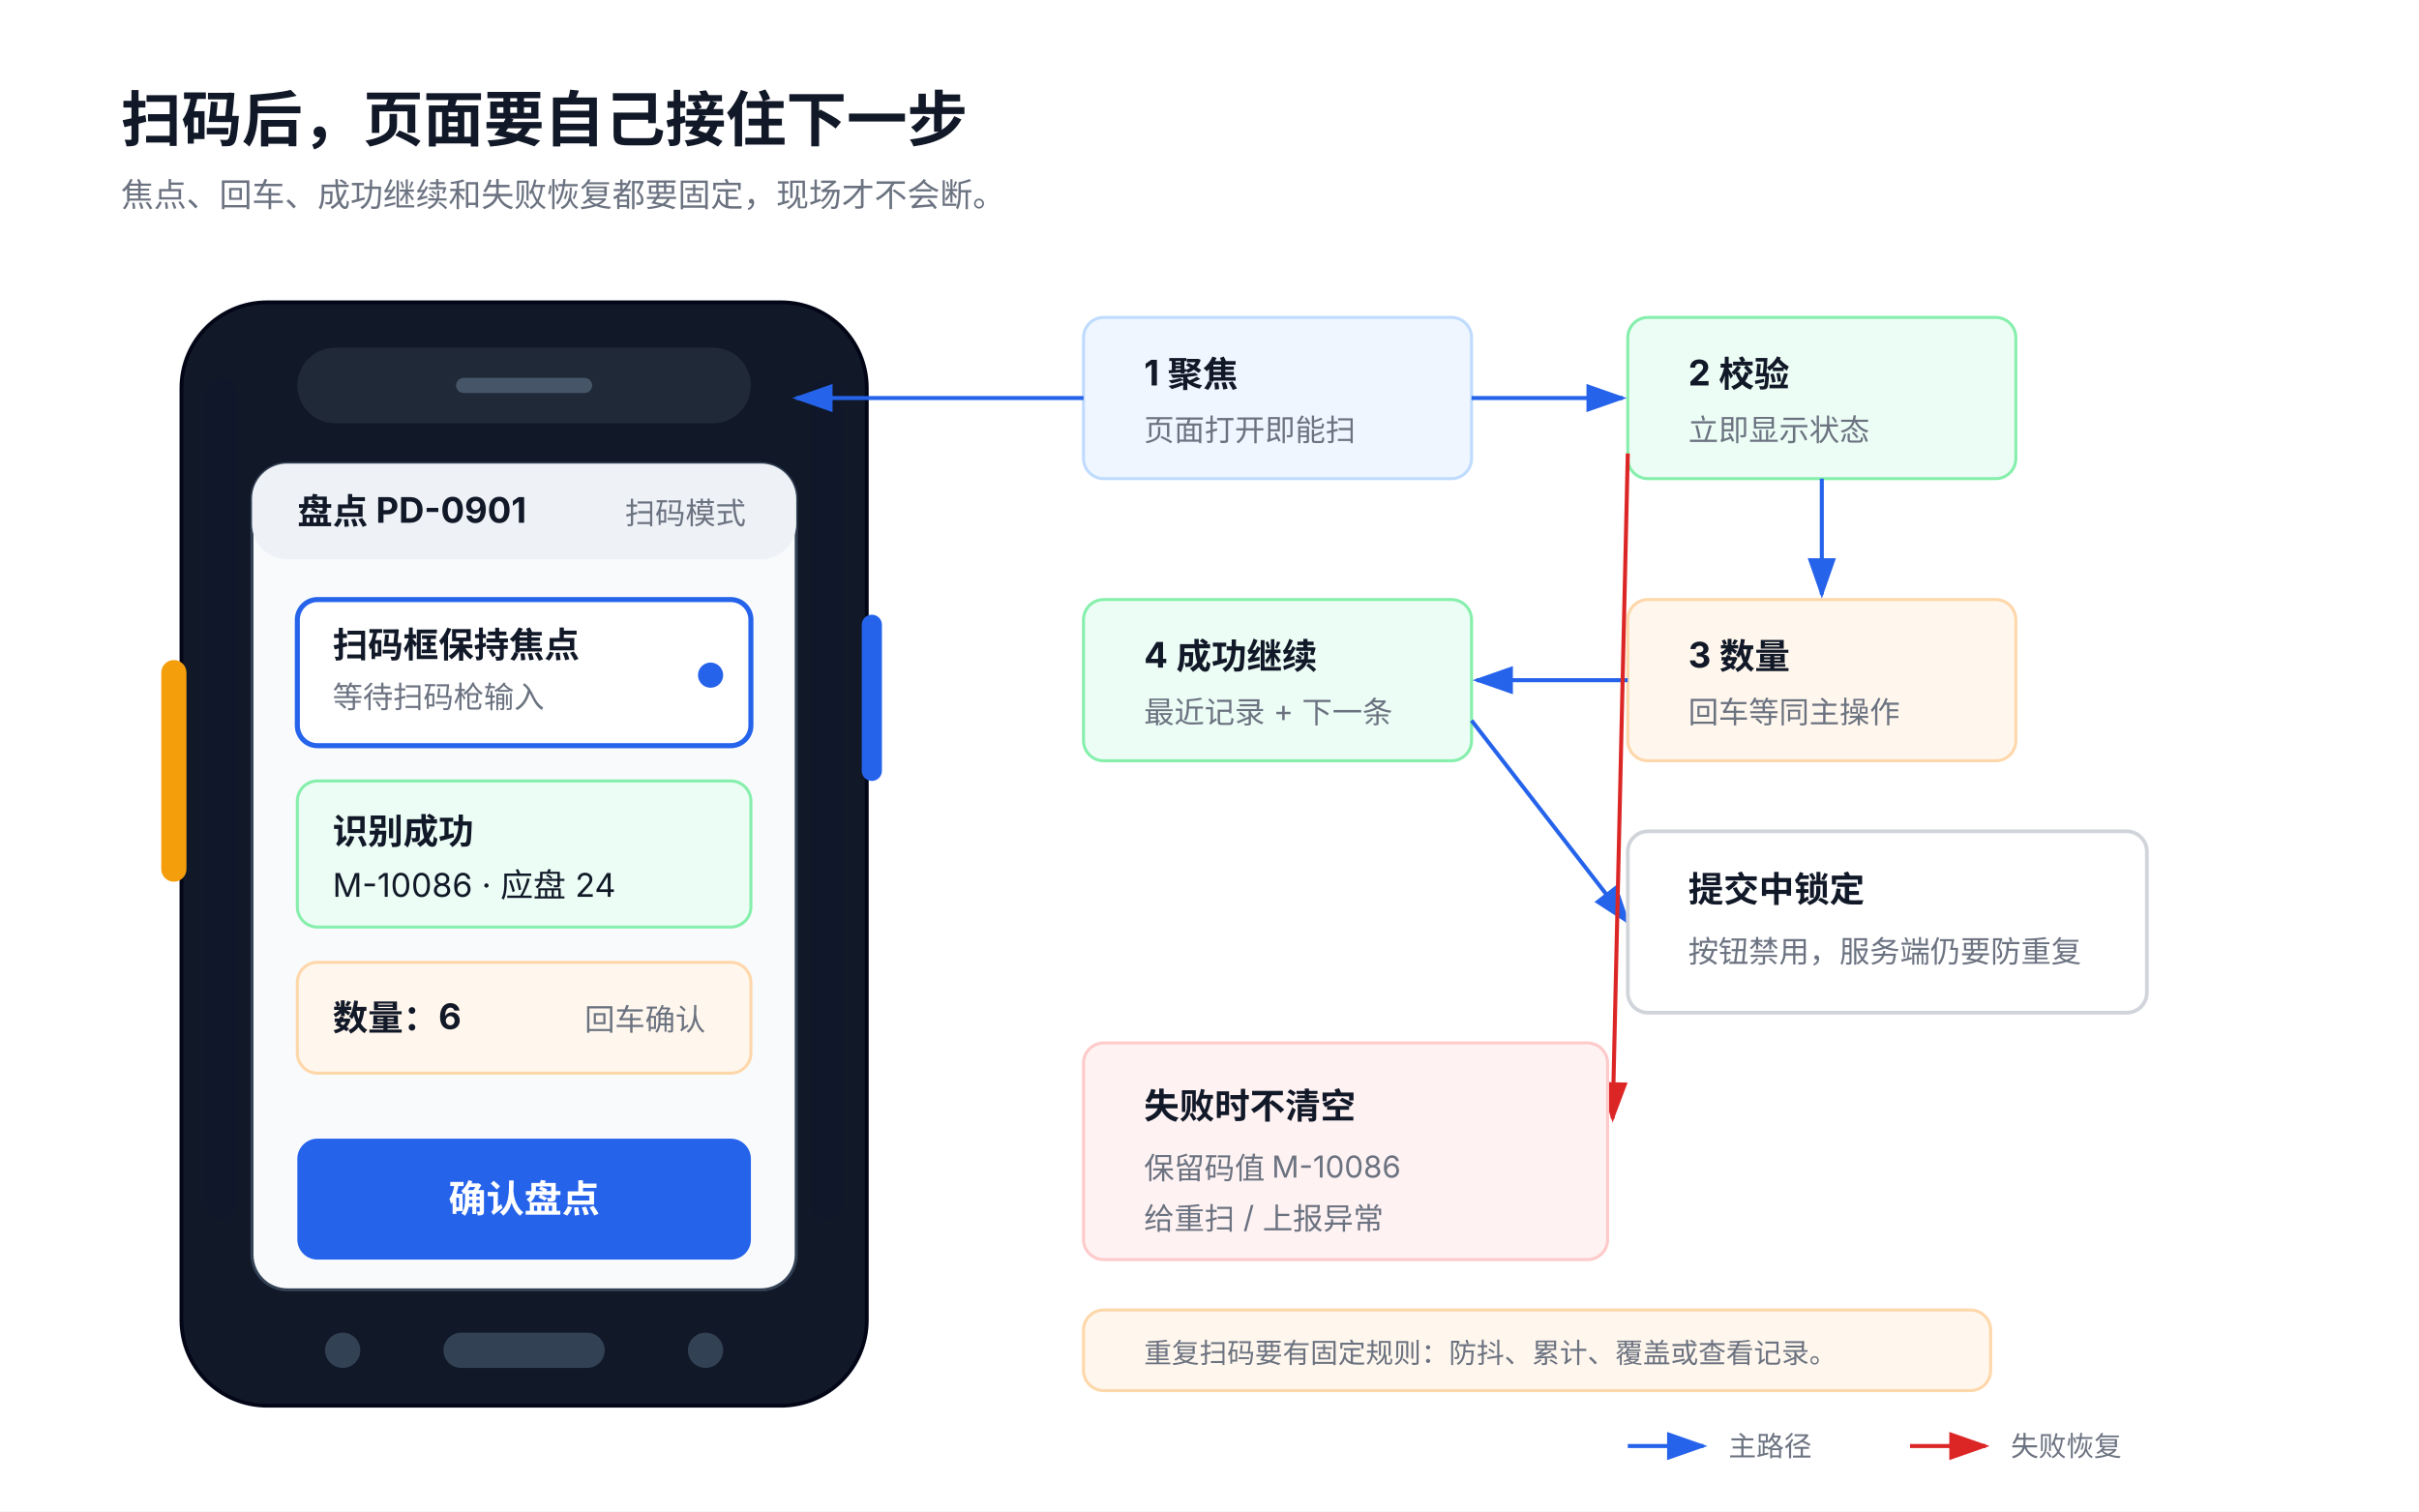
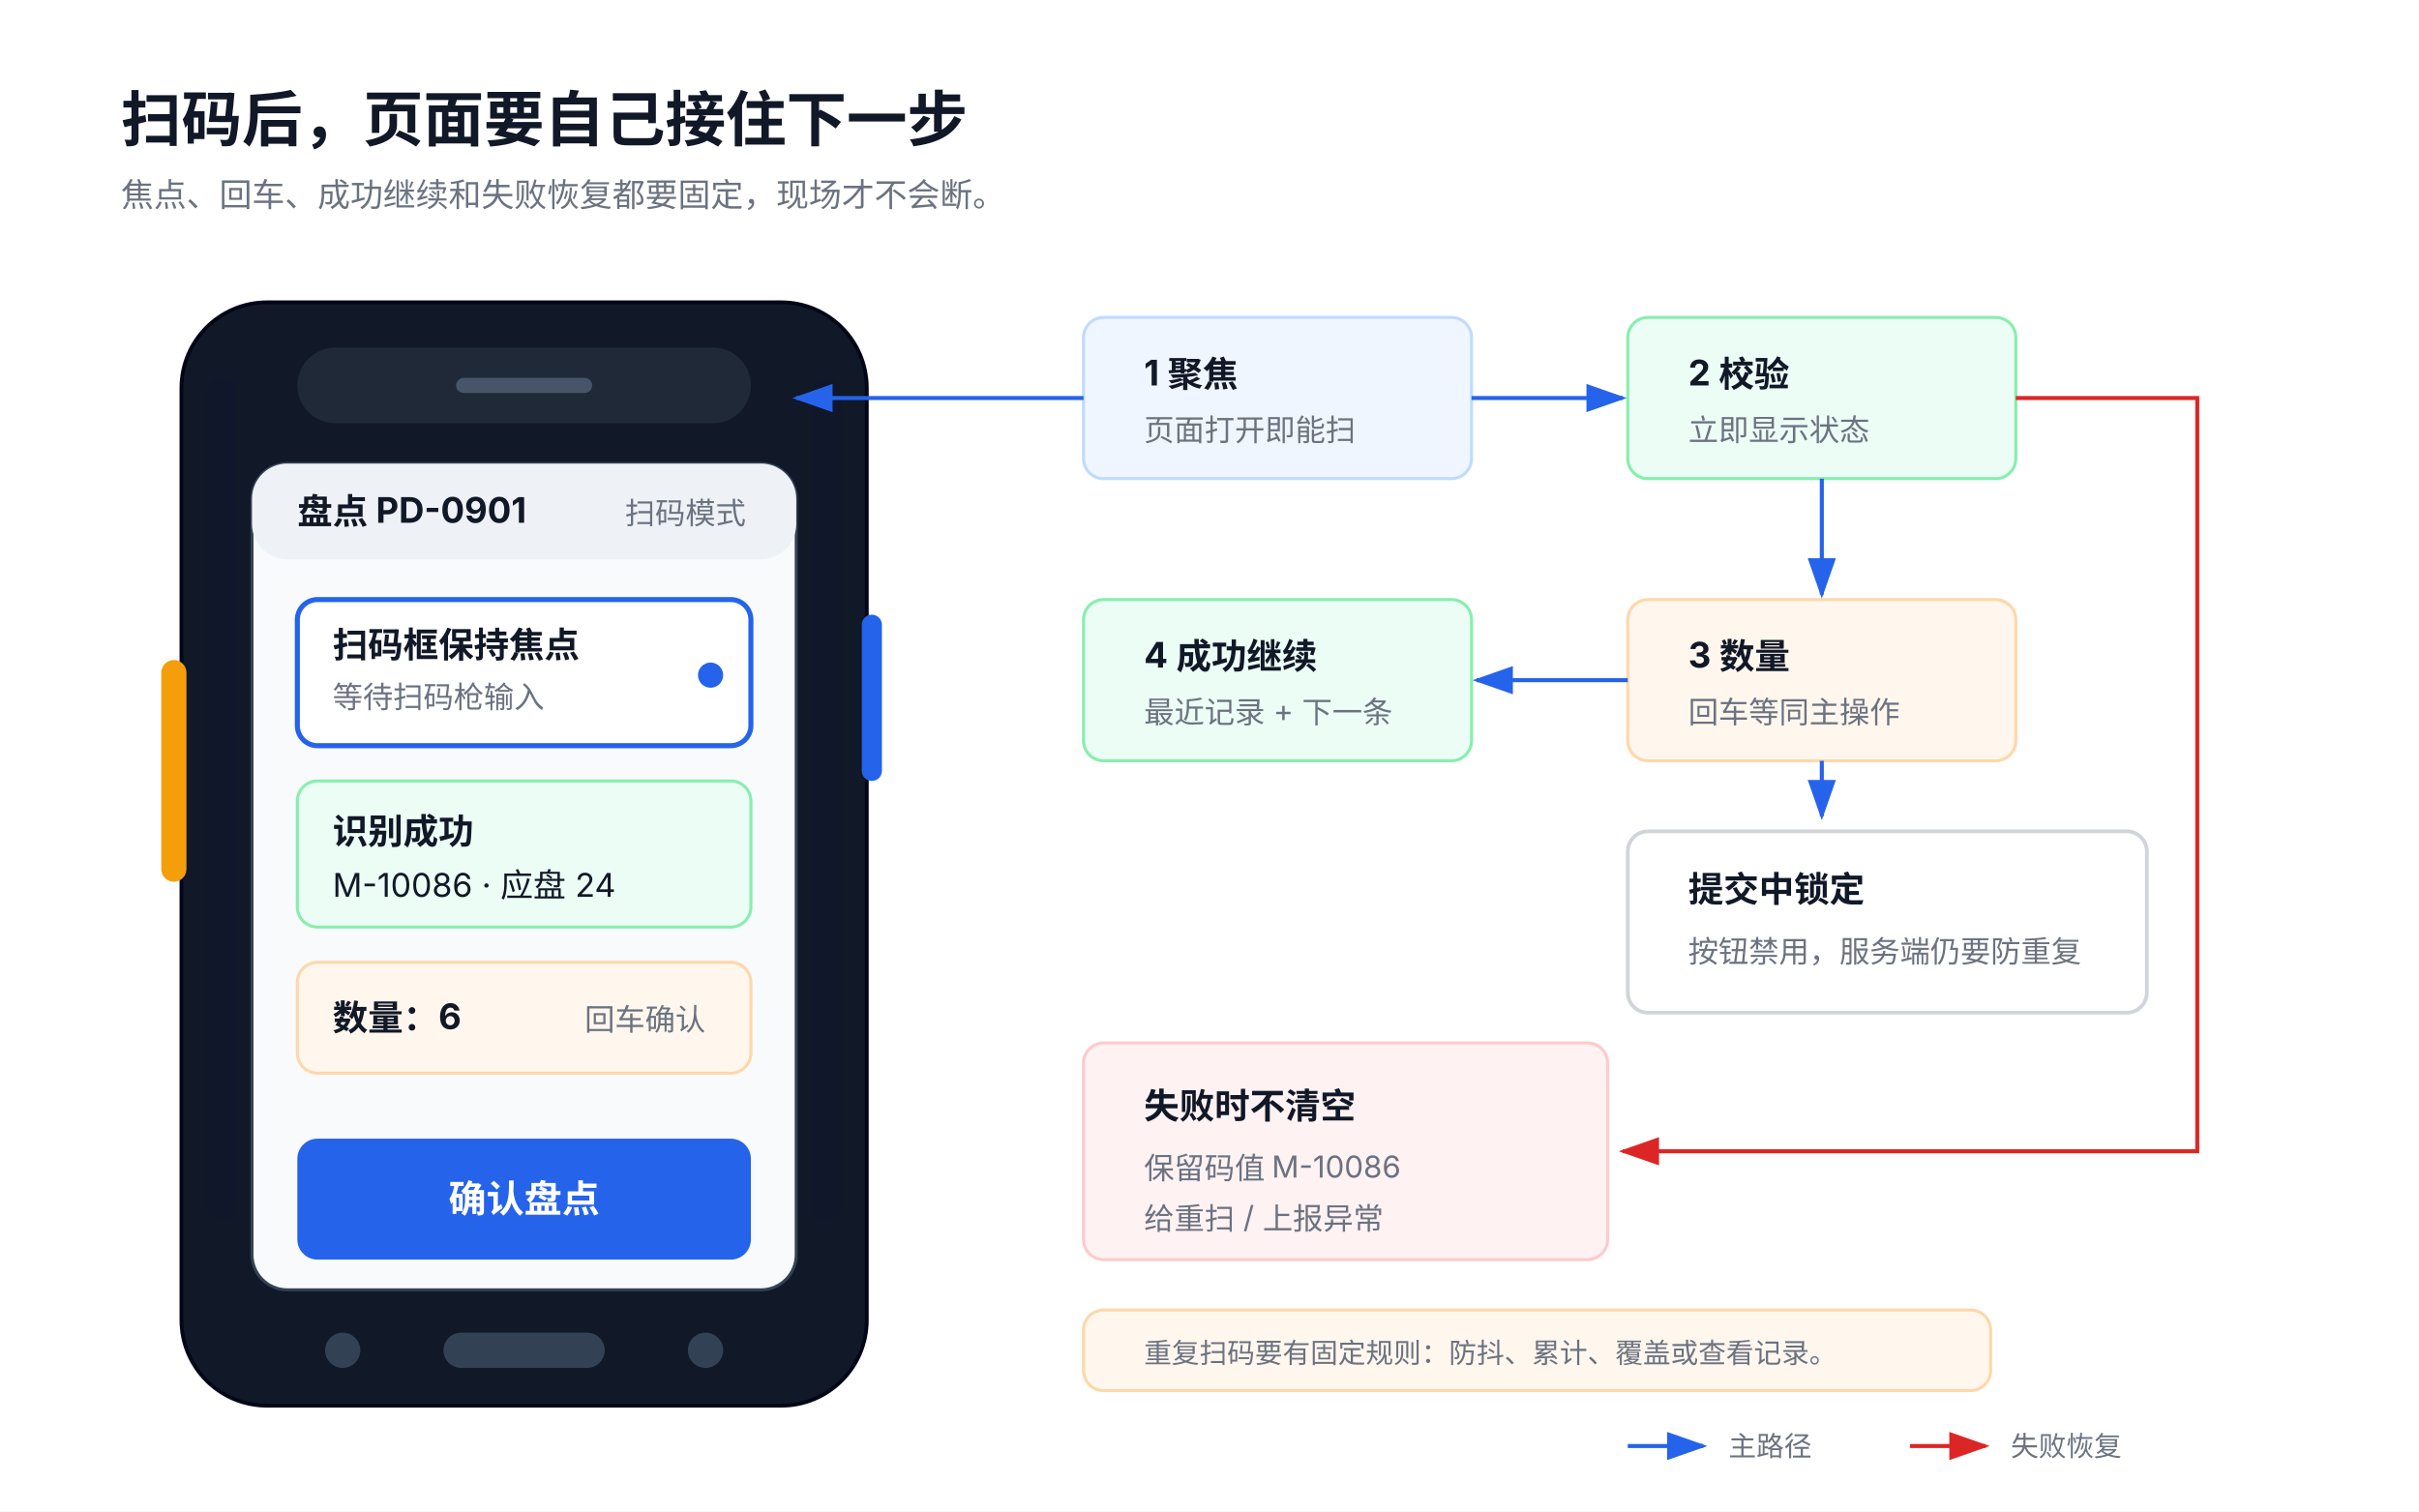
<svg xmlns="http://www.w3.org/2000/svg" width="960" height="600" viewBox="0 0 960 600" role="img" aria-labelledby="title desc">
  <style>
    text { font-family: Inter, "Microsoft YaHei", "PingFang SC", "Noto Sans CJK SC", Arial, sans-serif; letter-spacing: 0; }
    .bg { fill: #ffffff; }
    .device { fill: #111827; stroke: #020617; stroke-width: 1.5; }
    .rail { fill: #0f172a; opacity: .9; }
    .bezel { fill: #1f2937; }
    .screen { fill: #f8fafc; stroke: #334155; stroke-width: 1.2; }
    .panel { fill: #ffffff; stroke: #d1d5db; stroke-width: 1.5; }
    .blue { fill: #eff6ff; stroke: #bfdbfe; stroke-width: 1.2; }
    .green { fill: #ecfdf5; stroke: #86efac; stroke-width: 1.2; }
    .orange { fill: #fff7ed; stroke: #fed7aa; stroke-width: 1.2; }
    .red { fill: #fef2f2; stroke: #fecaca; stroke-width: 1.2; }
    .title { fill: #111827; font-size: 24px; font-weight: 700; }
    .subtitle { fill: #6b7280; font-size: 13px; }
    .label { fill: #111827; font-size: 14px; font-weight: 700; }
    .body { fill: #111827; font-size: 13px; }
    .small { fill: #6b7280; font-size: 12px; }
    .tiny { fill: #6b7280; font-size: 11px; }
    .buttonText { fill: #ffffff; font-size: 15px; font-weight: 700; }
  </style>
  <defs>
    <marker id="arrow-blue" markerWidth="10" markerHeight="7" refX="9" refY="3.5" orient="auto">
      <polygon points="0 0, 10 3.5, 0 7" fill="#2563eb" />
    </marker>
    <marker id="arrow-red" markerWidth="10" markerHeight="7" refX="9" refY="3.5" orient="auto">
      <polygon points="0 0, 10 3.5, 0 7" fill="#dc2626" />
    </marker>
  </defs>
  <rect class="bg" width="960" height="600" />
  <text x="48" y="56" class="title">扫码后，页面要自己接住下一步</text>
  <text x="48" y="82" class="subtitle">焦点、回车、成功继续和失败恢复都要固定，现场才不会断。</text>
  <g id="pda-interaction">
    <rect x="72" y="120" width="272" height="438" rx="34" class="device" />
    <rect x="82" y="150" width="12" height="334" rx="6" class="rail" />
    <rect x="322" y="150" width="12" height="334" rx="6" class="rail" />
    <rect x="64" y="262" width="10" height="88" rx="5" fill="#f59e0b" />
    <rect x="342" y="244" width="8" height="66" rx="4" fill="#2563eb" />
    <rect x="118" y="138" width="180" height="30" rx="15" class="bezel" />
    <rect x="181" y="150" width="54" height="6" rx="3" fill="#475569" />
    <rect x="100" y="184" width="216" height="328" rx="14" class="screen" />
    <rect x="100" y="184" width="216" height="38" rx="14" fill="#eef2f7" />
    <text x="118" y="208" class="label">盘点 PD-0901</text>
    <text x="296" y="208" text-anchor="end" class="small">扫码模式</text>
    <rect x="118" y="238" width="180" height="58" rx="8" fill="#ffffff" stroke="#2563eb" stroke-width="2" />
    <text x="132" y="261" class="label">扫码框保持焦点</text>
    <text x="132" y="281" class="small">等待扫码枪输入</text>
    <circle cx="282" cy="268" r="5" fill="#2563eb" />
    <rect x="118" y="310" width="180" height="58" rx="8" class="green" />
    <text x="132" y="335" class="label">识别成功</text>
    <text x="132" y="356" class="body">M-10086 · 应盘 24</text>
    <rect x="118" y="382" width="180" height="44" rx="8" class="orange" />
    <text x="132" y="409" class="label">数量：6</text>
    <text x="280" y="409" text-anchor="end" class="small">回车确认</text>
    <rect x="118" y="452" width="180" height="48" rx="8" fill="#2563eb" />
    <text x="208" y="476" text-anchor="middle" dominant-baseline="middle" class="buttonText">确认盘点</text>
    <circle cx="136" cy="536" r="7" fill="#334155" />
    <rect x="176" y="529" width="64" height="14" rx="7" fill="#334155" />
    <circle cx="280" cy="536" r="7" fill="#334155" />
  </g>
  <rect x="430" y="126" width="154" height="64" rx="8" class="blue" />
  <text x="454" y="153" class="label">1 聚焦</text>
  <text x="454" y="175" class="small">页面打开即能扫</text>
  <path d="M430 158 H316" stroke="#2563eb" stroke-width="1.6" fill="none" marker-end="url(#arrow-blue)" />
  <rect x="646" y="126" width="154" height="64" rx="8" class="green" />
  <text x="670" y="153" class="label">2 校验</text>
  <text x="670" y="175" class="small">立即显示状态</text>
  <path d="M584 158 H644" stroke="#2563eb" stroke-width="1.6" fill="none" marker-end="url(#arrow-blue)" />
  <rect x="646" y="238" width="154" height="64" rx="8" class="orange" />
  <text x="670" y="265" class="label">3 数量</text>
  <text x="670" y="287" class="small">回车等同主操作</text>
  <path d="M723 190 V236" stroke="#2563eb" stroke-width="1.6" fill="none" marker-end="url(#arrow-blue)" />
  <rect x="430" y="238" width="154" height="64" rx="8" class="green" />
  <text x="454" y="265" class="label">4 成功继续</text>
  <text x="454" y="287" class="small">最近记录 + 下一条</text>
  <path d="M646 270 H586" stroke="#2563eb" stroke-width="1.6" fill="none" marker-end="url(#arrow-blue)" />
-   <path d="M584 286 L646 366" stroke="#2563eb" stroke-width="1.6" fill="none" marker-end="url(#arrow-blue)" />
+   <path d="M723 302 V324" stroke="#2563eb" stroke-width="1.6" fill="none" marker-end="url(#arrow-blue)" />
  <rect x="646" y="330" width="206" height="72" rx="8" class="panel" />
  <text x="670" y="358" class="label">提交中锁定</text>
  <text x="670" y="382" class="small">按钮禁用，服务端仍要防重复</text>
-   <path d="M646 180 L640 444" stroke="#dc2626" stroke-width="1.6" fill="none" marker-end="url(#arrow-red)" />
+   <path d="M800 158 H872 V457 H644" stroke="#dc2626" stroke-width="1.6" fill="none" marker-end="url(#arrow-red)" />
  <rect x="430" y="414" width="208" height="86" rx="8" class="red" />
  <text x="454" y="444" class="label">失败时不清空</text>
  <text x="454" y="468" class="small">保留码值 M-10086</text>
  <text x="454" y="488" class="small">给重扫 / 上报异常</text>
  <rect x="430" y="520" width="360" height="32" rx="8" class="orange" />
  <text x="454" y="541" class="tiny">重复扫码要有固定规则：防抖、累计、覆盖或查看记录。</text>
  <g transform="translate(646,566)">
    <line x1="0" y1="8" x2="30" y2="8" stroke="#2563eb" stroke-width="1.6" marker-end="url(#arrow-blue)" />
    <text x="40" y="12" class="tiny">主路径</text>
    <line x1="112" y1="8" x2="142" y2="8" stroke="#dc2626" stroke-width="1.6" marker-end="url(#arrow-red)" />
    <text x="152" y="12" class="tiny">失败恢复</text>
  </g>
</svg>
